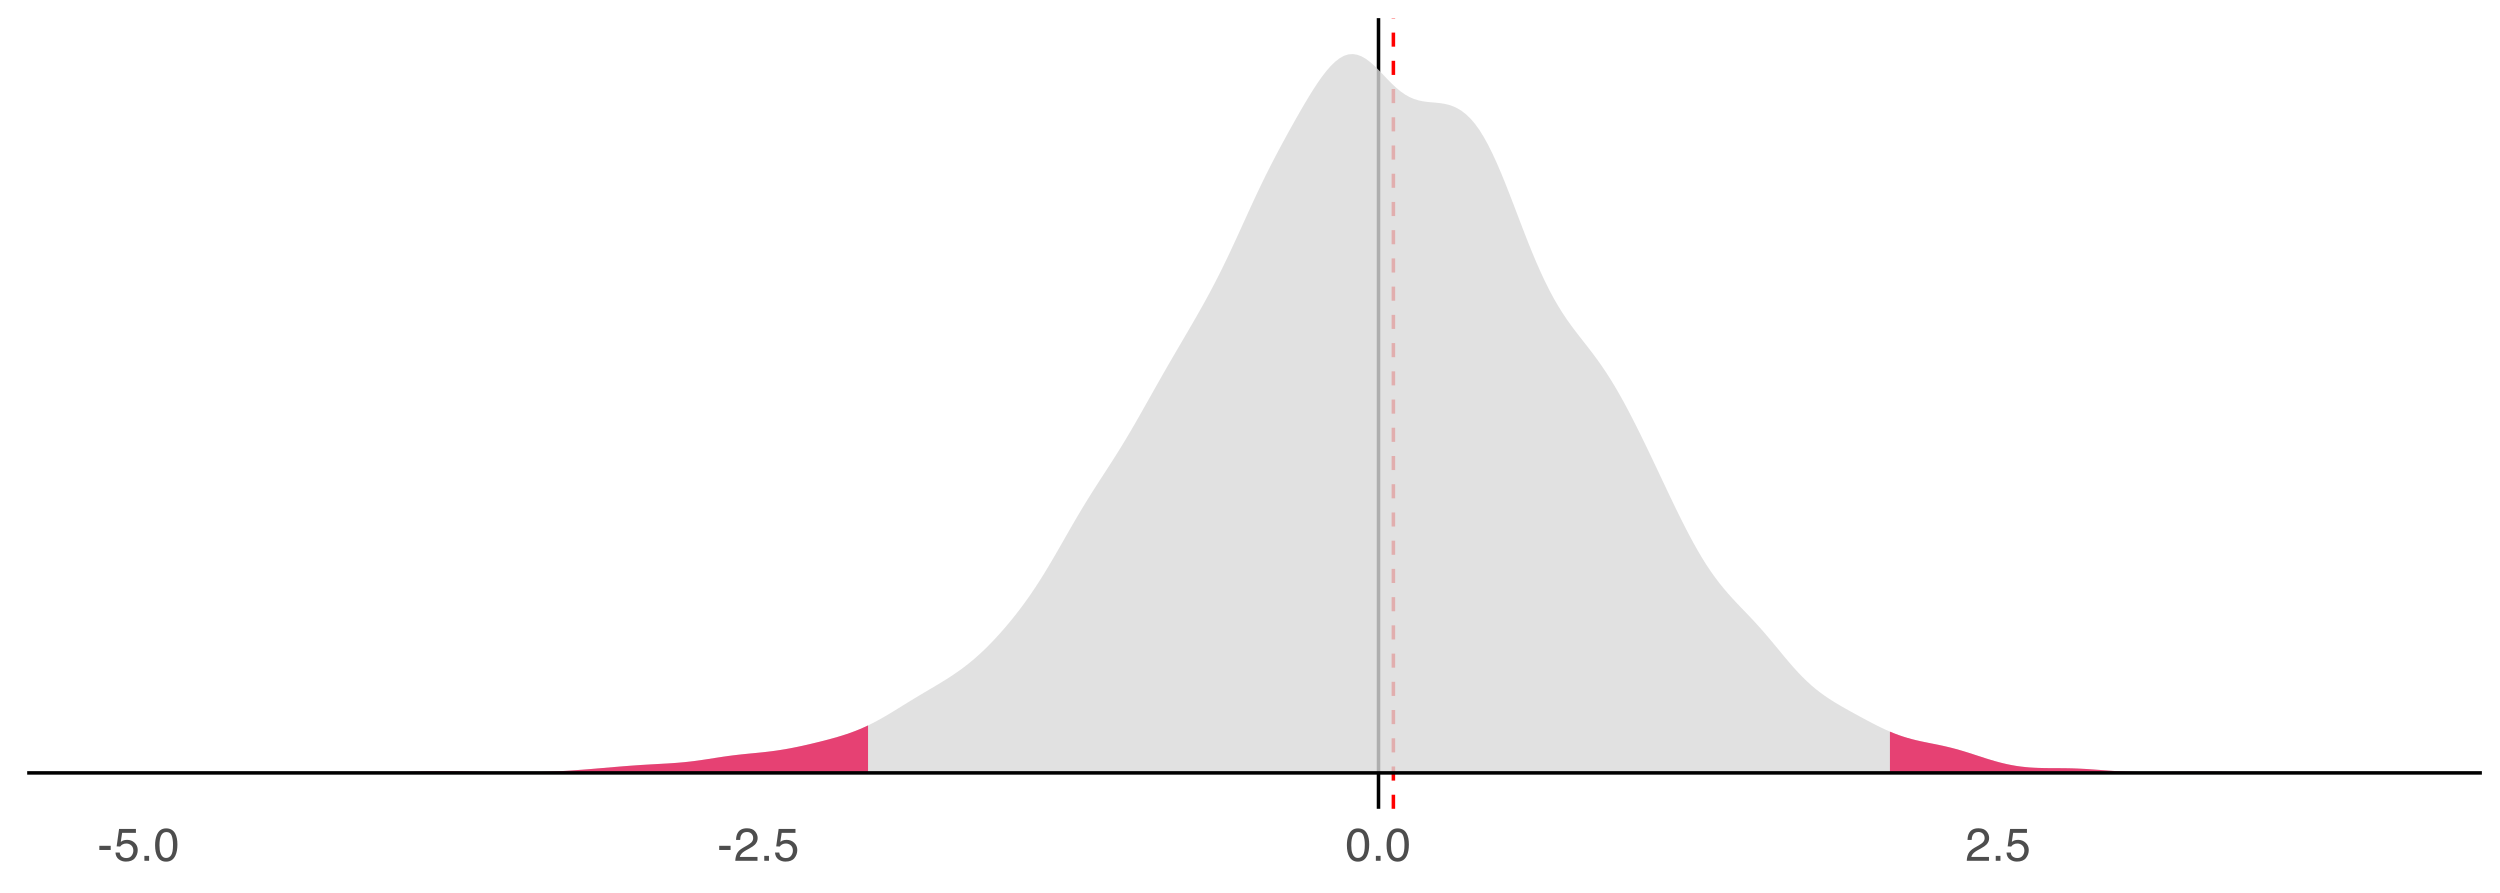
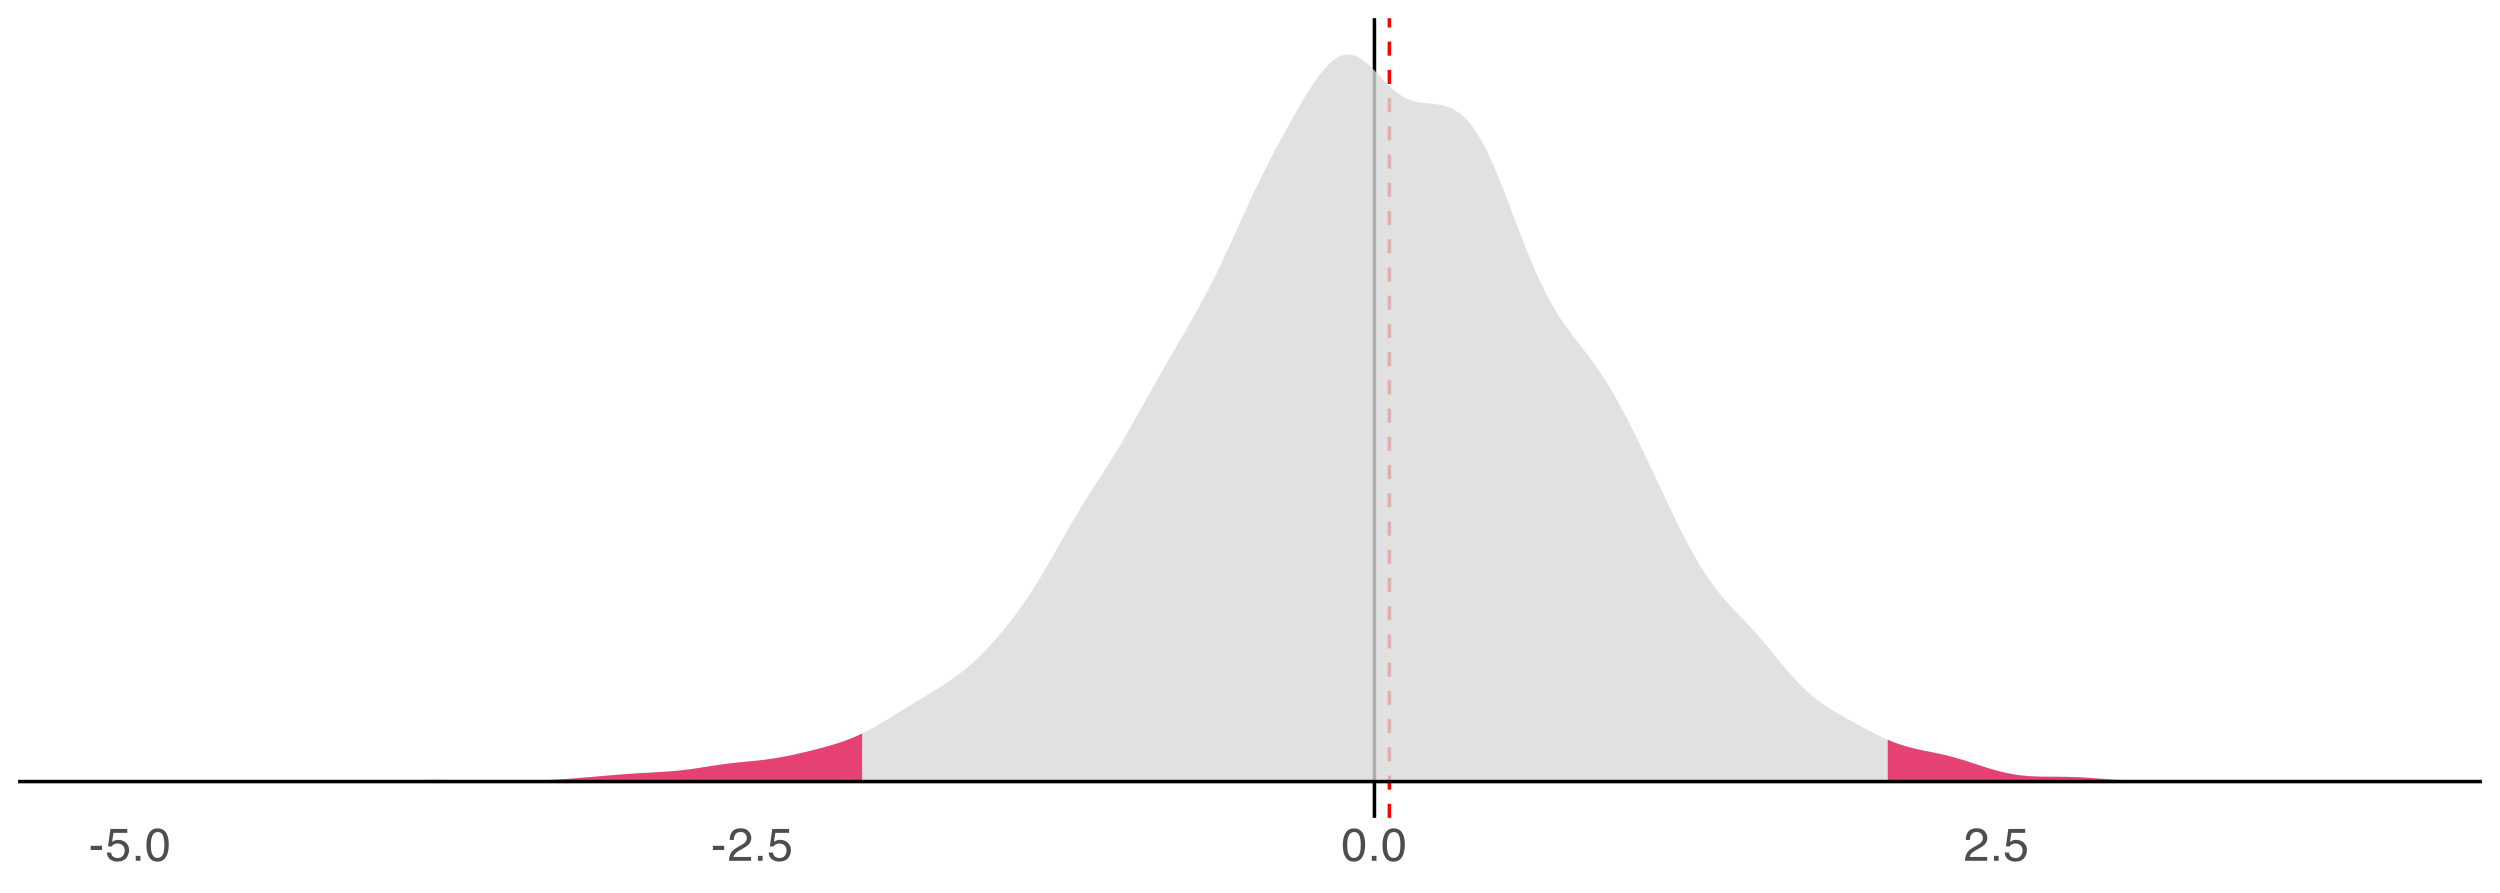
<svg xmlns="http://www.w3.org/2000/svg" xmlns:xlink="http://www.w3.org/1999/xlink" width="756" height="270" viewBox="0 0 756 270">
  <defs>
    <g>
      <g id="glyph-0-0">
        <path d="M 0.453 0 L 0.453 -10.047 L 8.422 -10.047 L 8.422 0 Z M 7.172 -1.266 L 7.172 -8.781 L 1.703 -8.781 L 1.703 -1.266 Z M 7.172 -1.266 " />
      </g>
      <g id="glyph-0-1">
        <path d="M 0.578 -4.531 L 4.016 -4.531 L 4.016 -3.266 L 0.578 -3.266 Z M 0.578 -4.531 " />
      </g>
      <g id="glyph-0-2">
        <path d="M 1.734 -2.5 C 1.816 -1.789 2.141 -1.305 2.703 -1.047 C 2.992 -0.898 3.332 -0.828 3.719 -0.828 C 4.445 -0.828 4.984 -1.062 5.328 -1.531 C 5.68 -2 5.859 -2.516 5.859 -3.078 C 5.859 -3.766 5.648 -4.289 5.234 -4.656 C 4.816 -5.031 4.316 -5.219 3.734 -5.219 C 3.316 -5.219 2.953 -5.133 2.641 -4.969 C 2.336 -4.812 2.082 -4.586 1.875 -4.297 L 0.812 -4.359 L 1.547 -9.625 L 6.641 -9.625 L 6.641 -8.438 L 2.469 -8.438 L 2.062 -5.719 C 2.289 -5.883 2.504 -6.016 2.703 -6.109 C 3.066 -6.254 3.488 -6.328 3.969 -6.328 C 4.863 -6.328 5.625 -6.035 6.25 -5.453 C 6.875 -4.879 7.188 -4.148 7.188 -3.266 C 7.188 -2.336 6.898 -1.52 6.328 -0.812 C 5.754 -0.102 4.844 0.25 3.594 0.25 C 2.801 0.25 2.098 0.023 1.484 -0.422 C 0.867 -0.867 0.523 -1.562 0.453 -2.5 Z M 1.734 -2.5 " />
      </g>
      <g id="glyph-0-3">
        <path d="M 1.203 -1.484 L 2.625 -1.484 L 2.625 0 L 1.203 0 Z M 1.203 -1.484 " />
      </g>
      <g id="glyph-0-4">
        <path d="M 3.781 -9.797 C 5.051 -9.797 5.969 -9.27 6.531 -8.219 C 6.969 -7.414 7.188 -6.312 7.188 -4.906 C 7.188 -3.57 6.988 -2.473 6.594 -1.609 C 6.02 -0.359 5.082 0.266 3.781 0.266 C 2.602 0.266 1.727 -0.242 1.156 -1.266 C 0.676 -2.117 0.438 -3.266 0.438 -4.703 C 0.438 -5.805 0.582 -6.758 0.875 -7.562 C 1.406 -9.051 2.375 -9.797 3.781 -9.797 Z M 3.781 -0.859 C 4.414 -0.859 4.922 -1.141 5.297 -1.703 C 5.672 -2.266 5.859 -3.316 5.859 -4.859 C 5.859 -5.973 5.723 -6.891 5.453 -7.609 C 5.18 -8.328 4.648 -8.688 3.859 -8.688 C 3.141 -8.688 2.609 -8.344 2.266 -7.656 C 1.93 -6.977 1.766 -5.977 1.766 -4.656 C 1.766 -3.656 1.875 -2.852 2.094 -2.25 C 2.414 -1.32 2.977 -0.859 3.781 -0.859 Z M 3.781 -0.859 " />
      </g>
      <g id="glyph-0-5">
        <path d="M 0.438 0 C 0.477 -0.844 0.648 -1.578 0.953 -2.203 C 1.266 -2.828 1.859 -3.395 2.734 -3.906 L 4.047 -4.656 C 4.629 -5 5.039 -5.289 5.281 -5.531 C 5.656 -5.914 5.844 -6.352 5.844 -6.844 C 5.844 -7.406 5.672 -7.852 5.328 -8.188 C 4.984 -8.531 4.531 -8.703 3.969 -8.703 C 3.125 -8.703 2.539 -8.379 2.219 -7.734 C 2.039 -7.391 1.941 -6.914 1.922 -6.312 L 0.672 -6.312 C 0.691 -7.164 0.852 -7.863 1.156 -8.406 C 1.688 -9.352 2.625 -9.828 3.969 -9.828 C 5.094 -9.828 5.91 -9.52 6.422 -8.906 C 6.941 -8.301 7.203 -7.629 7.203 -6.891 C 7.203 -6.109 6.926 -5.438 6.375 -4.875 C 6.062 -4.551 5.488 -4.16 4.656 -3.703 L 3.719 -3.188 C 3.281 -2.938 2.93 -2.703 2.672 -2.484 C 2.211 -2.086 1.926 -1.645 1.812 -1.156 L 7.156 -1.156 L 7.156 0 Z M 0.438 0 " />
      </g>
    </g>
    <clipPath id="clip-0">
-       <path clip-rule="nonzero" d="M 416 5.48 L 418 5.48 L 418 244.59 L 416 244.59 Z M 416 5.48 " />
+       <path clip-rule="nonzero" d="M 415 5.48 L 417 5.48 L 417 247.328 L 415 247.328 Z M 415 5.48 " />
    </clipPath>
    <clipPath id="clip-1">
-       <path clip-rule="nonzero" d="M 420 5.48 L 422 5.48 L 422 244.59 L 420 244.59 Z M 420 5.48 " />
+       <path clip-rule="nonzero" d="M 419 5.48 L 421 5.48 L 421 247.328 L 419 247.328 Z M 419 5.48 " />
    </clipPath>
    <clipPath id="clip-2">
-       <path clip-rule="nonzero" d="M 8.219 233 L 750.52 233 L 750.52 235 L 8.219 235 Z M 8.219 233 " />
+       <path clip-rule="nonzero" d="M 5.48 235 L 750.523 235 L 750.523 237 L 5.48 237 Z M 5.48 235 " />
    </clipPath>
  </defs>
  <rect x="-75.6" y="-27" width="907.2" height="324" fill="rgb(100%, 100%, 100%)" fill-opacity="1" />
  <g clip-path="url(#clip-0)">
-     <path fill="none" stroke-width="1.067" stroke-linecap="butt" stroke-linejoin="round" stroke="rgb(0%, 0%, 0%)" stroke-opacity="1" stroke-miterlimit="10" d="M 416.859 244.59 L 416.859 5.48 " />
+     <path fill="none" stroke-width="1.067" stroke-linecap="butt" stroke-linejoin="round" stroke="rgb(0%, 0%, 0%)" stroke-opacity="1" stroke-miterlimit="10" d="M 415.629 247.328 L 415.629 5.48 " />
  </g>
  <g clip-path="url(#clip-1)">
-     <path fill="none" stroke-width="1.067" stroke-linecap="butt" stroke-linejoin="round" stroke="rgb(100%, 0%, 0%)" stroke-opacity="1" stroke-dasharray="4.268 4.268" stroke-miterlimit="10" d="M 421.359 244.59 L 421.359 5.48 " />
+     <path fill="none" stroke-width="1.067" stroke-linecap="butt" stroke-linejoin="round" stroke="rgb(100%, 0%, 0%)" stroke-opacity="1" stroke-dasharray="4.268 4.268" stroke-miterlimit="10" d="M 420.145 247.328 L 420.145 5.48 " />
  </g>
-   <path fill-rule="nonzero" fill="rgb(85.098%, 85.098%, 85.098%)" fill-opacity="0.8" d="M 41.961 233.719 L 102.707 233.719 L 104.027 233.715 L 105.348 233.715 L 107.988 233.707 L 110.629 233.691 L 111.953 233.68 L 113.273 233.664 L 115.914 233.625 L 118.555 233.57 L 121.195 233.5 L 122.516 233.461 L 123.836 233.418 L 125.156 233.379 L 127.797 233.309 L 129.117 233.277 L 130.438 233.254 L 131.762 233.238 L 133.082 233.227 L 134.402 233.223 L 135.723 233.227 L 137.043 233.238 L 139.684 233.277 L 142.324 233.332 L 144.965 233.395 L 146.285 233.422 L 147.605 233.453 L 148.926 233.48 L 150.25 233.504 L 151.57 233.523 L 152.891 233.539 L 154.211 233.551 L 155.531 233.559 L 156.852 233.559 L 158.172 233.555 L 159.492 233.539 L 160.812 233.52 L 162.133 233.492 L 163.453 233.457 L 164.773 233.41 L 166.094 233.359 L 167.414 233.301 L 168.738 233.234 L 170.059 233.164 L 171.379 233.082 L 172.699 232.996 L 174.02 232.906 L 176.66 232.711 L 177.98 232.605 L 179.301 232.496 L 180.621 232.383 L 181.941 232.273 L 185.902 231.934 L 187.223 231.824 L 188.547 231.715 L 189.867 231.613 L 191.188 231.516 L 192.508 231.422 L 193.828 231.332 L 195.148 231.25 L 196.469 231.172 L 201.75 230.875 L 203.07 230.793 L 204.391 230.699 L 205.711 230.59 L 207.035 230.469 L 208.355 230.328 L 209.676 230.172 L 210.996 229.996 L 212.316 229.809 L 213.637 229.609 L 216.277 229.195 L 217.598 228.992 L 218.918 228.793 L 220.238 228.609 L 221.559 228.434 L 222.879 228.277 L 224.199 228.129 L 225.523 227.992 L 226.844 227.859 L 228.164 227.734 L 229.484 227.605 L 230.805 227.469 L 232.125 227.32 L 233.445 227.156 L 234.766 226.977 L 236.086 226.777 L 237.406 226.559 L 238.727 226.324 L 240.047 226.07 L 241.367 225.801 L 242.688 225.516 L 244.012 225.219 L 245.332 224.91 L 246.652 224.594 L 247.973 224.27 L 249.293 223.934 L 250.613 223.59 L 251.934 223.227 L 253.254 222.852 L 254.574 222.453 L 255.895 222.027 L 257.215 221.574 L 258.535 221.082 L 259.855 220.551 L 261.176 219.98 L 262.496 219.367 L 263.82 218.711 L 265.141 218.02 L 266.461 217.293 L 267.781 216.535 L 269.102 215.75 L 270.422 214.949 L 271.742 214.137 L 273.062 213.32 L 274.383 212.508 L 275.703 211.699 L 277.023 210.898 L 278.344 210.105 L 280.984 208.535 L 282.309 207.754 L 283.629 206.969 L 284.949 206.168 L 286.27 205.348 L 287.59 204.5 L 288.91 203.613 L 290.23 202.688 L 291.551 201.715 L 292.871 200.688 L 294.191 199.605 L 295.512 198.461 L 296.832 197.258 L 298.152 195.996 L 299.473 194.664 L 300.797 193.281 L 302.117 191.84 L 303.438 190.348 L 304.758 188.801 L 306.078 187.199 L 307.398 185.539 L 308.719 183.82 L 310.039 182.031 L 311.359 180.176 L 312.68 178.234 L 314 176.219 L 315.32 174.129 L 316.641 171.973 L 317.961 169.754 L 319.281 167.488 L 320.605 165.191 L 321.926 162.879 L 323.246 160.57 L 324.566 158.273 L 325.887 156.016 L 327.207 153.801 L 328.527 151.633 L 329.848 149.512 L 331.168 147.434 L 332.488 145.379 L 333.809 143.34 L 335.129 141.305 L 336.449 139.25 L 337.77 137.164 L 339.094 135.039 L 340.414 132.863 L 341.734 130.641 L 343.055 128.375 L 344.375 126.07 L 345.695 123.742 L 347.016 121.402 L 348.336 119.055 L 349.656 116.711 L 350.977 114.383 L 352.297 112.07 L 353.617 109.777 L 354.938 107.504 L 356.258 105.238 L 357.582 102.98 L 358.902 100.723 L 360.223 98.457 L 361.543 96.168 L 362.863 93.848 L 364.184 91.488 L 365.504 89.078 L 366.824 86.594 L 368.145 84.039 L 369.465 81.406 L 370.785 78.695 L 372.105 75.918 L 373.426 73.078 L 374.746 70.199 L 376.07 67.297 L 377.391 64.395 L 378.711 61.512 L 380.031 58.676 L 381.352 55.902 L 382.672 53.199 L 383.992 50.566 L 385.312 47.996 L 386.633 45.488 L 387.953 43.031 L 389.273 40.613 L 390.594 38.23 L 391.914 35.879 L 393.234 33.562 L 394.555 31.293 L 395.879 29.09 L 397.199 26.969 L 398.52 24.961 L 399.84 23.09 L 401.16 21.391 L 402.48 19.891 L 403.801 18.617 L 405.121 17.602 L 406.441 16.859 L 407.762 16.449 L 409.082 16.348 L 410.402 16.551 L 411.723 17.043 L 413.043 17.801 L 414.367 18.789 L 415.688 19.965 L 417.008 21.27 L 418.328 22.648 L 419.648 24.043 L 420.969 25.383 L 422.289 26.609 L 423.609 27.695 L 424.93 28.609 L 426.25 29.352 L 427.57 29.922 L 428.891 30.336 L 430.211 30.621 L 431.531 30.809 L 432.855 30.938 L 434.176 31.047 L 435.496 31.188 L 436.816 31.398 L 438.137 31.711 L 439.457 32.164 L 440.777 32.785 L 442.098 33.605 L 443.418 34.648 L 444.738 35.934 L 446.059 37.484 L 447.379 39.309 L 448.699 41.441 L 450.02 43.844 L 451.344 46.496 L 452.664 49.379 L 453.984 52.457 L 455.305 55.699 L 456.625 59.059 L 457.945 62.492 L 459.266 65.961 L 460.586 69.41 L 461.906 72.797 L 463.227 76.082 L 464.547 79.234 L 465.867 82.23 L 467.188 85.059 L 468.508 87.707 L 469.828 90.172 L 471.152 92.461 L 472.473 94.586 L 473.793 96.566 L 475.113 98.422 L 476.434 100.184 L 477.754 101.891 L 479.074 103.574 L 480.395 105.266 L 481.715 106.992 L 483.035 108.777 L 484.355 110.645 L 485.676 112.602 L 486.996 114.66 L 488.316 116.824 L 489.641 119.102 L 490.961 121.473 L 492.281 123.934 L 493.602 126.473 L 494.922 129.074 L 496.242 131.734 L 497.562 134.445 L 498.883 137.188 L 500.203 139.961 L 501.523 142.75 L 502.844 145.547 L 504.164 148.34 L 505.484 151.109 L 506.805 153.848 L 508.129 156.539 L 509.449 159.164 L 510.77 161.711 L 512.09 164.168 L 513.41 166.516 L 514.73 168.75 L 516.051 170.852 L 517.371 172.824 L 518.691 174.676 L 520.012 176.41 L 521.332 178.039 L 522.652 179.582 L 523.973 181.051 L 525.293 182.465 L 526.613 183.852 L 527.938 185.227 L 529.258 186.609 L 530.578 188.023 L 531.898 189.473 L 533.219 190.965 L 534.539 192.496 L 535.859 194.066 L 537.18 195.656 L 538.5 197.258 L 539.82 198.848 L 541.141 200.41 L 542.461 201.926 L 543.781 203.375 L 545.102 204.746 L 546.426 206.031 L 547.746 207.234 L 549.066 208.352 L 550.387 209.383 L 551.707 210.344 L 553.027 211.242 L 554.348 212.09 L 555.668 212.891 L 556.988 213.66 L 558.309 214.41 L 559.629 215.148 L 560.949 215.875 L 562.27 216.598 L 563.59 217.312 L 564.914 218.016 L 566.234 218.711 L 567.555 219.387 L 568.875 220.039 L 570.195 220.66 L 571.516 221.242 L 572.836 221.781 L 574.156 222.277 L 575.477 222.73 L 576.797 223.137 L 578.117 223.504 L 579.438 223.836 L 580.758 224.137 L 582.078 224.414 L 583.402 224.684 L 584.723 224.945 L 586.043 225.211 L 587.363 225.492 L 588.684 225.793 L 590.004 226.113 L 591.324 226.457 L 592.645 226.828 L 593.965 227.219 L 595.285 227.629 L 596.605 228.055 L 597.926 228.488 L 599.246 228.918 L 600.566 229.344 L 601.887 229.75 L 603.211 230.141 L 604.531 230.504 L 605.852 230.836 L 607.172 231.137 L 608.492 231.398 L 609.812 231.625 L 611.133 231.809 L 612.453 231.957 L 613.773 232.074 L 615.094 232.156 L 616.414 232.215 L 617.734 232.25 L 619.055 232.273 L 620.375 232.281 L 621.699 232.285 L 623.02 232.293 L 624.34 232.305 L 625.66 232.324 L 626.98 232.359 L 628.301 232.41 L 629.621 232.473 L 630.941 232.547 L 632.262 232.633 L 633.582 232.727 L 634.902 232.824 L 636.223 232.926 L 637.543 233.023 L 638.863 233.113 L 640.188 233.199 L 641.508 233.27 L 642.828 233.332 L 644.148 233.383 L 645.469 233.422 L 646.789 233.453 L 648.109 233.469 L 649.43 233.48 L 650.75 233.484 L 652.07 233.48 L 653.391 233.473 L 657.352 233.438 L 658.672 233.422 L 659.996 233.414 L 661.316 233.402 L 662.637 233.395 L 665.277 233.387 L 666.598 233.387 L 667.918 233.391 L 669.238 233.398 L 671.879 233.422 L 673.199 233.441 L 674.52 233.457 L 675.84 233.48 L 677.16 233.5 L 678.484 233.523 L 682.445 233.594 L 685.086 233.633 L 687.727 233.664 L 690.367 233.688 L 693.008 233.703 L 695.648 233.711 L 696.973 233.715 L 698.293 233.715 L 699.613 233.719 L 716.781 233.719 Z M 41.961 233.719 " />
-   <path fill-rule="nonzero" fill="rgb(90.196%, 25.49%, 45.098%)" fill-opacity="1" d="M 41.961 233.719 L 102.707 233.719 L 104.027 233.715 L 105.348 233.715 L 107.988 233.707 L 110.629 233.691 L 111.953 233.68 L 113.273 233.664 L 115.914 233.625 L 118.555 233.57 L 121.195 233.5 L 122.516 233.461 L 123.836 233.418 L 125.156 233.379 L 127.797 233.309 L 129.117 233.277 L 130.438 233.254 L 131.762 233.238 L 133.082 233.227 L 134.402 233.223 L 135.723 233.227 L 137.043 233.238 L 139.684 233.277 L 142.324 233.332 L 144.965 233.395 L 146.285 233.422 L 147.605 233.453 L 148.926 233.48 L 150.25 233.504 L 151.57 233.523 L 152.891 233.539 L 154.211 233.551 L 155.531 233.559 L 156.852 233.559 L 158.172 233.555 L 159.492 233.539 L 160.812 233.52 L 162.133 233.492 L 163.453 233.457 L 164.773 233.41 L 166.094 233.359 L 167.414 233.301 L 168.738 233.234 L 170.059 233.164 L 171.379 233.082 L 172.699 232.996 L 174.02 232.906 L 176.66 232.711 L 177.98 232.605 L 179.301 232.496 L 180.621 232.383 L 181.941 232.273 L 185.902 231.934 L 187.223 231.824 L 188.547 231.715 L 189.867 231.613 L 191.188 231.516 L 192.508 231.422 L 193.828 231.332 L 195.148 231.25 L 196.469 231.172 L 201.75 230.875 L 203.07 230.793 L 204.391 230.699 L 205.711 230.59 L 207.035 230.469 L 208.355 230.328 L 209.676 230.172 L 210.996 229.996 L 212.316 229.809 L 213.637 229.609 L 216.277 229.195 L 217.598 228.992 L 218.918 228.793 L 220.238 228.609 L 221.559 228.434 L 222.879 228.277 L 224.199 228.129 L 225.523 227.992 L 226.844 227.859 L 228.164 227.734 L 229.484 227.605 L 230.805 227.469 L 232.125 227.32 L 233.445 227.156 L 234.766 226.977 L 236.086 226.777 L 237.406 226.559 L 238.727 226.324 L 240.047 226.07 L 241.367 225.801 L 242.688 225.516 L 244.012 225.219 L 245.332 224.91 L 246.652 224.594 L 247.973 224.27 L 249.293 223.934 L 250.613 223.59 L 251.934 223.227 L 253.254 222.852 L 254.574 222.453 L 255.895 222.027 L 257.215 221.574 L 258.535 221.082 L 259.855 220.551 L 261.176 219.98 L 262.496 219.367 L 262.496 233.719 Z M 41.961 233.719 " />
-   <path fill-rule="nonzero" fill="rgb(90.196%, 25.49%, 45.098%)" fill-opacity="1" d="M 571.516 221.242 L 572.836 221.781 L 574.156 222.277 L 575.477 222.73 L 576.797 223.137 L 578.117 223.504 L 579.438 223.836 L 580.758 224.137 L 582.078 224.414 L 583.402 224.684 L 584.723 224.945 L 586.043 225.211 L 587.363 225.492 L 588.684 225.793 L 590.004 226.113 L 591.324 226.457 L 592.645 226.828 L 593.965 227.219 L 595.285 227.629 L 596.605 228.055 L 597.926 228.488 L 599.246 228.918 L 600.566 229.344 L 601.887 229.75 L 603.211 230.141 L 604.531 230.504 L 605.852 230.836 L 607.172 231.137 L 608.492 231.398 L 609.812 231.625 L 611.133 231.809 L 612.453 231.957 L 613.773 232.074 L 615.094 232.156 L 616.414 232.215 L 617.734 232.25 L 619.055 232.273 L 620.375 232.281 L 621.699 232.285 L 623.02 232.293 L 624.34 232.305 L 625.66 232.324 L 626.98 232.359 L 628.301 232.41 L 629.621 232.473 L 630.941 232.547 L 632.262 232.633 L 633.582 232.727 L 634.902 232.824 L 636.223 232.926 L 637.543 233.023 L 638.863 233.113 L 640.188 233.199 L 641.508 233.27 L 642.828 233.332 L 644.148 233.383 L 645.469 233.422 L 646.789 233.453 L 648.109 233.469 L 649.43 233.48 L 650.75 233.484 L 652.07 233.48 L 653.391 233.473 L 657.352 233.438 L 658.672 233.422 L 659.996 233.414 L 661.316 233.402 L 662.637 233.395 L 665.277 233.387 L 666.598 233.387 L 667.918 233.391 L 669.238 233.398 L 671.879 233.422 L 673.199 233.441 L 674.52 233.457 L 675.84 233.48 L 677.16 233.5 L 678.484 233.523 L 682.445 233.594 L 685.086 233.633 L 687.727 233.664 L 690.367 233.688 L 693.008 233.703 L 695.648 233.711 L 696.973 233.715 L 698.293 233.715 L 699.613 233.719 L 716.781 233.719 L 571.516 233.719 Z M 571.516 221.242 " />
+   <path fill-rule="nonzero" fill="rgb(85.098%, 85.098%, 85.098%)" fill-opacity="0.8" d="M 39.344 236.336 L 97.664 236.336 L 98.992 236.332 L 101.641 236.332 L 102.969 236.328 L 105.617 236.32 L 106.945 236.312 L 108.27 236.305 L 109.594 236.293 L 110.918 236.277 L 112.246 236.262 L 113.57 236.238 L 114.895 236.211 L 116.223 236.184 L 117.547 236.148 L 118.871 236.109 L 120.199 236.07 L 122.848 235.992 L 124.176 235.953 L 125.5 235.918 L 126.824 235.887 L 128.152 235.863 L 129.477 235.844 L 130.801 235.836 L 132.129 235.832 L 133.453 235.836 L 134.777 235.848 L 136.105 235.867 L 138.754 235.914 L 140.078 235.945 L 141.406 235.973 L 144.055 236.035 L 145.383 236.062 L 146.707 236.094 L 148.031 236.117 L 149.359 236.137 L 150.684 236.152 L 152.008 236.164 L 153.336 236.172 L 154.66 236.172 L 155.984 236.168 L 157.312 236.152 L 158.637 236.133 L 159.961 236.105 L 161.289 236.066 L 162.613 236.023 L 163.938 235.973 L 165.262 235.91 L 166.59 235.844 L 167.914 235.77 L 169.238 235.691 L 170.566 235.605 L 171.891 235.512 L 173.215 235.414 L 174.543 235.312 L 175.867 235.207 L 177.191 235.098 L 178.52 234.984 L 181.168 234.758 L 182.496 234.641 L 183.82 234.527 L 185.145 234.418 L 186.473 234.309 L 187.797 234.203 L 189.121 234.105 L 190.449 234.008 L 193.098 233.836 L 194.422 233.758 L 195.75 233.684 L 198.398 233.535 L 199.727 233.457 L 201.051 233.375 L 202.375 233.277 L 203.703 233.172 L 205.027 233.047 L 206.352 232.906 L 207.68 232.746 L 209.004 232.57 L 210.328 232.379 L 211.656 232.18 L 214.305 231.758 L 215.633 231.551 L 216.957 231.352 L 218.281 231.164 L 219.609 230.988 L 220.934 230.828 L 222.258 230.68 L 223.582 230.539 L 224.91 230.41 L 227.559 230.152 L 228.887 230.012 L 230.211 229.863 L 231.535 229.699 L 232.863 229.516 L 234.188 229.316 L 235.512 229.094 L 236.84 228.855 L 238.164 228.598 L 239.488 228.324 L 240.816 228.039 L 242.141 227.738 L 243.465 227.426 L 244.793 227.105 L 246.117 226.777 L 247.441 226.441 L 248.77 226.09 L 250.094 225.727 L 251.418 225.344 L 252.742 224.941 L 254.07 224.512 L 255.395 224.051 L 256.719 223.555 L 258.047 223.016 L 259.371 222.438 L 260.695 221.82 L 262.023 221.16 L 263.348 220.457 L 264.672 219.723 L 266 218.953 L 267.324 218.164 L 268.648 217.352 L 269.977 216.531 L 271.301 215.703 L 272.625 214.883 L 273.953 214.062 L 275.277 213.254 L 276.602 212.449 L 277.93 211.656 L 279.254 210.863 L 280.578 210.074 L 281.902 209.277 L 283.23 208.469 L 284.555 207.641 L 285.879 206.781 L 287.207 205.891 L 288.531 204.953 L 289.855 203.969 L 291.184 202.93 L 292.508 201.836 L 293.832 200.68 L 295.16 199.461 L 296.484 198.184 L 297.809 196.84 L 299.137 195.438 L 300.461 193.98 L 301.785 192.469 L 303.113 190.906 L 304.438 189.285 L 305.762 187.609 L 307.086 185.867 L 308.414 184.062 L 309.738 182.184 L 311.062 180.223 L 312.391 178.184 L 313.715 176.07 L 315.039 173.887 L 316.367 171.645 L 317.691 169.352 L 319.016 167.027 L 320.344 164.688 L 321.668 162.348 L 322.992 160.027 L 324.32 157.742 L 325.645 155.504 L 326.969 153.312 L 328.297 151.168 L 329.621 149.062 L 330.945 146.988 L 332.273 144.926 L 333.598 142.867 L 334.922 140.789 L 336.246 138.684 L 337.574 136.535 L 338.898 134.332 L 340.223 132.082 L 341.551 129.793 L 342.875 127.461 L 344.199 125.105 L 345.527 122.738 L 346.852 120.363 L 348.176 117.996 L 349.504 115.637 L 350.828 113.301 L 352.152 110.98 L 353.48 108.68 L 354.805 106.391 L 356.129 104.109 L 357.457 101.824 L 358.781 99.531 L 360.105 97.219 L 361.434 94.871 L 362.758 92.488 L 364.082 90.047 L 365.406 87.539 L 366.734 84.953 L 368.059 82.289 L 369.383 79.547 L 370.711 76.738 L 372.035 73.867 L 373.359 70.953 L 374.688 68.016 L 376.012 65.078 L 377.336 62.164 L 378.664 59.293 L 379.988 56.488 L 381.312 53.754 L 382.641 51.09 L 383.965 48.496 L 385.289 45.957 L 386.617 43.473 L 387.941 41.027 L 389.266 38.617 L 390.594 36.238 L 391.918 33.895 L 393.242 31.602 L 394.566 29.371 L 395.895 27.223 L 397.219 25.191 L 398.543 23.301 L 399.871 21.578 L 401.195 20.059 L 402.52 18.77 L 403.848 17.742 L 405.172 16.992 L 406.496 16.574 L 407.824 16.473 L 409.148 16.676 L 410.473 17.176 L 411.801 17.945 L 413.125 18.945 L 414.449 20.137 L 415.777 21.461 L 417.102 22.859 L 418.426 24.273 L 419.754 25.629 L 421.078 26.871 L 422.402 27.969 L 423.727 28.898 L 425.055 29.648 L 426.379 30.223 L 427.703 30.641 L 429.031 30.926 L 430.355 31.113 L 431.68 31.242 L 433.008 31.352 L 434.332 31.492 L 435.656 31.703 L 436.984 32.02 L 438.309 32.473 L 439.633 33.102 L 440.961 33.93 L 442.285 34.984 L 443.609 36.285 L 444.938 37.852 L 446.262 39.699 L 447.586 41.855 L 448.914 44.281 L 450.238 46.969 L 451.562 49.883 L 452.887 53 L 454.215 56.281 L 455.539 59.68 L 456.863 63.156 L 458.191 66.664 L 459.516 70.156 L 460.84 73.586 L 462.168 76.906 L 463.492 80.098 L 464.816 83.129 L 466.145 85.988 L 467.469 88.668 L 468.793 91.16 L 470.121 93.477 L 471.445 95.625 L 472.77 97.625 L 474.098 99.5 L 475.422 101.277 L 476.746 103.004 L 478.07 104.707 L 479.398 106.414 L 480.723 108.16 L 482.047 109.969 L 483.375 111.852 L 484.699 113.832 L 486.023 115.914 L 487.352 118.102 L 488.676 120.406 L 490 122.805 L 491.328 125.293 L 492.652 127.859 L 493.977 130.496 L 495.305 133.188 L 496.629 135.926 L 497.953 138.703 L 499.281 141.508 L 500.605 144.328 L 501.93 147.16 L 503.258 149.984 L 504.582 152.785 L 505.906 155.555 L 507.23 158.277 L 508.559 160.934 L 509.883 163.512 L 511.207 165.996 L 512.535 168.371 L 513.859 170.633 L 515.184 172.758 L 516.512 174.754 L 517.836 176.625 L 519.16 178.379 L 520.488 180.027 L 521.812 181.582 L 523.137 183.066 L 524.465 184.5 L 525.789 185.898 L 527.113 187.289 L 528.441 188.688 L 529.766 190.117 L 531.09 191.582 L 532.418 193.09 L 533.742 194.641 L 535.066 196.227 L 536.391 197.836 L 537.719 199.457 L 539.043 201.066 L 540.367 202.648 L 541.695 204.184 L 543.02 205.648 L 544.344 207.035 L 545.672 208.336 L 546.996 209.551 L 548.32 210.68 L 549.648 211.727 L 550.973 212.699 L 552.297 213.605 L 553.625 214.457 L 554.949 215.27 L 556.273 216.047 L 557.602 216.805 L 558.926 217.551 L 560.25 218.285 L 561.578 219.016 L 562.902 219.738 L 564.227 220.453 L 565.551 221.156 L 566.879 221.84 L 568.203 222.5 L 569.527 223.125 L 570.855 223.715 L 572.18 224.262 L 573.504 224.766 L 574.832 225.223 L 576.156 225.633 L 577.48 226.004 L 578.809 226.34 L 580.133 226.645 L 581.457 226.926 L 582.785 227.195 L 584.109 227.457 L 585.434 227.73 L 586.762 228.012 L 588.086 228.316 L 589.41 228.641 L 590.738 228.988 L 592.062 229.363 L 593.387 229.758 L 594.711 230.176 L 596.039 230.605 L 598.688 231.48 L 600.016 231.91 L 601.34 232.324 L 602.664 232.715 L 603.992 233.082 L 605.316 233.422 L 606.641 233.723 L 607.969 233.988 L 609.293 234.219 L 610.617 234.406 L 611.945 234.555 L 613.27 234.672 L 614.594 234.754 L 615.922 234.812 L 617.246 234.852 L 618.57 234.871 L 619.895 234.879 L 621.223 234.887 L 622.547 234.891 L 623.871 234.902 L 625.199 234.926 L 626.523 234.961 L 627.848 235.008 L 629.176 235.07 L 630.5 235.148 L 631.824 235.234 L 633.152 235.332 L 634.477 235.43 L 635.801 235.531 L 637.129 235.629 L 638.453 235.723 L 639.777 235.809 L 641.105 235.883 L 642.43 235.945 L 643.754 235.996 L 645.082 236.035 L 646.406 236.062 L 647.73 236.082 L 649.055 236.094 L 650.383 236.094 L 651.707 236.09 L 653.031 236.082 L 654.359 236.074 L 655.684 236.062 L 657.008 236.047 L 658.336 236.035 L 659.66 236.023 L 660.984 236.016 L 662.312 236.008 L 663.637 236 L 666.289 236 L 667.613 236.004 L 668.938 236.012 L 670.266 236.023 L 671.59 236.035 L 672.914 236.051 L 674.242 236.07 L 675.566 236.09 L 678.215 236.137 L 679.543 236.16 L 682.191 236.207 L 683.52 236.227 L 686.168 236.266 L 687.496 236.277 L 688.82 236.293 L 690.145 236.301 L 691.473 236.309 L 692.797 236.316 L 694.121 236.32 L 695.449 236.324 L 698.098 236.332 L 700.75 236.332 L 702.074 236.336 L 716.656 236.336 Z M 39.344 236.336 " />
+   <path fill-rule="nonzero" fill="rgb(90.196%, 25.49%, 45.098%)" fill-opacity="1" d="M 39.344 236.336 L 97.664 236.336 L 98.992 236.332 L 101.641 236.332 L 102.969 236.328 L 105.617 236.32 L 106.945 236.312 L 108.27 236.305 L 109.594 236.293 L 110.918 236.277 L 112.246 236.262 L 113.57 236.238 L 114.895 236.211 L 116.223 236.184 L 117.547 236.148 L 118.871 236.109 L 120.199 236.07 L 122.848 235.992 L 124.176 235.953 L 125.5 235.918 L 126.824 235.887 L 128.152 235.863 L 129.477 235.844 L 130.801 235.836 L 132.129 235.832 L 133.453 235.836 L 134.777 235.848 L 136.105 235.867 L 138.754 235.914 L 140.078 235.945 L 141.406 235.973 L 144.055 236.035 L 145.383 236.062 L 146.707 236.094 L 148.031 236.117 L 149.359 236.137 L 150.684 236.152 L 152.008 236.164 L 153.336 236.172 L 154.66 236.172 L 155.984 236.168 L 157.312 236.152 L 158.637 236.133 L 159.961 236.105 L 161.289 236.066 L 162.613 236.023 L 163.938 235.973 L 165.262 235.91 L 166.59 235.844 L 167.914 235.77 L 169.238 235.691 L 170.566 235.605 L 171.891 235.512 L 173.215 235.414 L 174.543 235.312 L 175.867 235.207 L 177.191 235.098 L 178.52 234.984 L 181.168 234.758 L 182.496 234.641 L 183.82 234.527 L 185.145 234.418 L 186.473 234.309 L 187.797 234.203 L 189.121 234.105 L 190.449 234.008 L 193.098 233.836 L 194.422 233.758 L 195.75 233.684 L 198.398 233.535 L 199.727 233.457 L 201.051 233.375 L 202.375 233.277 L 203.703 233.172 L 205.027 233.047 L 206.352 232.906 L 207.68 232.746 L 209.004 232.57 L 210.328 232.379 L 211.656 232.18 L 214.305 231.758 L 215.633 231.551 L 216.957 231.352 L 218.281 231.164 L 219.609 230.988 L 220.934 230.828 L 222.258 230.68 L 223.582 230.539 L 224.91 230.41 L 227.559 230.152 L 228.887 230.012 L 230.211 229.863 L 231.535 229.699 L 232.863 229.516 L 234.188 229.316 L 235.512 229.094 L 236.84 228.855 L 238.164 228.598 L 239.488 228.324 L 240.816 228.039 L 242.141 227.738 L 243.465 227.426 L 244.793 227.105 L 246.117 226.777 L 247.441 226.441 L 248.77 226.09 L 250.094 225.727 L 251.418 225.344 L 252.742 224.941 L 254.07 224.512 L 255.395 224.051 L 256.719 223.555 L 258.047 223.016 L 259.371 222.438 L 260.695 221.82 L 260.695 236.336 Z M 39.344 236.336 " />
+   <path fill-rule="nonzero" fill="rgb(90.196%, 25.49%, 45.098%)" fill-opacity="1" d="M 570.855 223.715 L 572.18 224.262 L 573.504 224.766 L 574.832 225.223 L 576.156 225.633 L 577.48 226.004 L 578.809 226.34 L 580.133 226.645 L 581.457 226.926 L 582.785 227.195 L 584.109 227.457 L 585.434 227.73 L 586.762 228.012 L 588.086 228.316 L 589.41 228.641 L 590.738 228.988 L 592.062 229.363 L 593.387 229.758 L 594.711 230.176 L 596.039 230.605 L 598.688 231.48 L 600.016 231.91 L 601.34 232.324 L 602.664 232.715 L 603.992 233.082 L 605.316 233.422 L 606.641 233.723 L 607.969 233.988 L 609.293 234.219 L 610.617 234.406 L 611.945 234.555 L 613.27 234.672 L 614.594 234.754 L 615.922 234.812 L 617.246 234.852 L 618.57 234.871 L 619.895 234.879 L 621.223 234.887 L 622.547 234.891 L 623.871 234.902 L 625.199 234.926 L 626.523 234.961 L 627.848 235.008 L 629.176 235.07 L 630.5 235.148 L 631.824 235.234 L 633.152 235.332 L 634.477 235.43 L 635.801 235.531 L 637.129 235.629 L 638.453 235.723 L 639.777 235.809 L 641.105 235.883 L 642.43 235.945 L 643.754 235.996 L 645.082 236.035 L 646.406 236.062 L 647.73 236.082 L 649.055 236.094 L 650.383 236.094 L 651.707 236.09 L 653.031 236.082 L 654.359 236.074 L 655.684 236.062 L 657.008 236.047 L 658.336 236.035 L 659.66 236.023 L 660.984 236.016 L 662.312 236.008 L 663.637 236 L 666.289 236 L 667.613 236.004 L 668.938 236.012 L 670.266 236.023 L 671.59 236.035 L 672.914 236.051 L 674.242 236.07 L 675.566 236.09 L 678.215 236.137 L 679.543 236.16 L 682.191 236.207 L 683.52 236.227 L 686.168 236.266 L 687.496 236.277 L 688.82 236.293 L 690.145 236.301 L 691.473 236.309 L 692.797 236.316 L 694.121 236.32 L 695.449 236.324 L 698.098 236.332 L 700.75 236.332 L 702.074 236.336 L 716.656 236.336 L 570.855 236.336 Z M 570.855 223.715 " />
  <g clip-path="url(#clip-2)">
-     <path fill="none" stroke-width="1.067" stroke-linecap="butt" stroke-linejoin="round" stroke="rgb(0%, 0%, 0%)" stroke-opacity="1" stroke-miterlimit="10" d="M 8.219 233.719 L 750.52 233.719 " />
+     <path fill="none" stroke-width="1.067" stroke-linecap="butt" stroke-linejoin="round" stroke="rgb(0%, 0%, 0%)" stroke-opacity="1" stroke-miterlimit="10" d="M 5.48 236.336 L 750.52 236.336 " />
  </g>
  <g fill="rgb(30.196%, 30.196%, 30.196%)" fill-opacity="1">
-     <use xlink:href="#glyph-0-1" x="29.461" y="260.3" />
-     <use xlink:href="#glyph-0-2" x="34.461" y="260.3" />
-     <use xlink:href="#glyph-0-3" x="42.461" y="260.3" />
-     <use xlink:href="#glyph-0-4" x="46.461" y="260.3" />
+     <use xlink:href="#glyph-0-1" x="26.844" y="260.3" />
+     <use xlink:href="#glyph-0-2" x="31.844" y="260.3" />
+     <use xlink:href="#glyph-0-3" x="39.844" y="260.3" />
+     <use xlink:href="#glyph-0-4" x="43.844" y="260.3" />
  </g>
  <g fill="rgb(30.196%, 30.196%, 30.196%)" fill-opacity="1">
-     <use xlink:href="#glyph-0-1" x="216.91" y="260.3" />
-     <use xlink:href="#glyph-0-5" x="221.91" y="260.3" />
-     <use xlink:href="#glyph-0-3" x="229.91" y="260.3" />
-     <use xlink:href="#glyph-0-2" x="233.91" y="260.3" />
+     <use xlink:href="#glyph-0-1" x="214.988" y="260.3" />
+     <use xlink:href="#glyph-0-5" x="219.988" y="260.3" />
+     <use xlink:href="#glyph-0-3" x="227.988" y="260.3" />
+     <use xlink:href="#glyph-0-2" x="231.988" y="260.3" />
  </g>
  <g fill="rgb(30.196%, 30.196%, 30.196%)" fill-opacity="1">
-     <use xlink:href="#glyph-0-4" x="406.859" y="260.3" />
-     <use xlink:href="#glyph-0-3" x="414.859" y="260.3" />
-     <use xlink:href="#glyph-0-4" x="418.859" y="260.3" />
+     <use xlink:href="#glyph-0-4" x="405.629" y="260.3" />
+     <use xlink:href="#glyph-0-3" x="413.629" y="260.3" />
+     <use xlink:href="#glyph-0-4" x="417.629" y="260.3" />
  </g>
  <g fill="rgb(30.196%, 30.196%, 30.196%)" fill-opacity="1">
-     <use xlink:href="#glyph-0-5" x="594.309" y="260.3" />
-     <use xlink:href="#glyph-0-3" x="602.309" y="260.3" />
-     <use xlink:href="#glyph-0-2" x="606.309" y="260.3" />
+     <use xlink:href="#glyph-0-5" x="593.77" y="260.3" />
+     <use xlink:href="#glyph-0-3" x="601.77" y="260.3" />
+     <use xlink:href="#glyph-0-2" x="605.77" y="260.3" />
  </g>
</svg>
